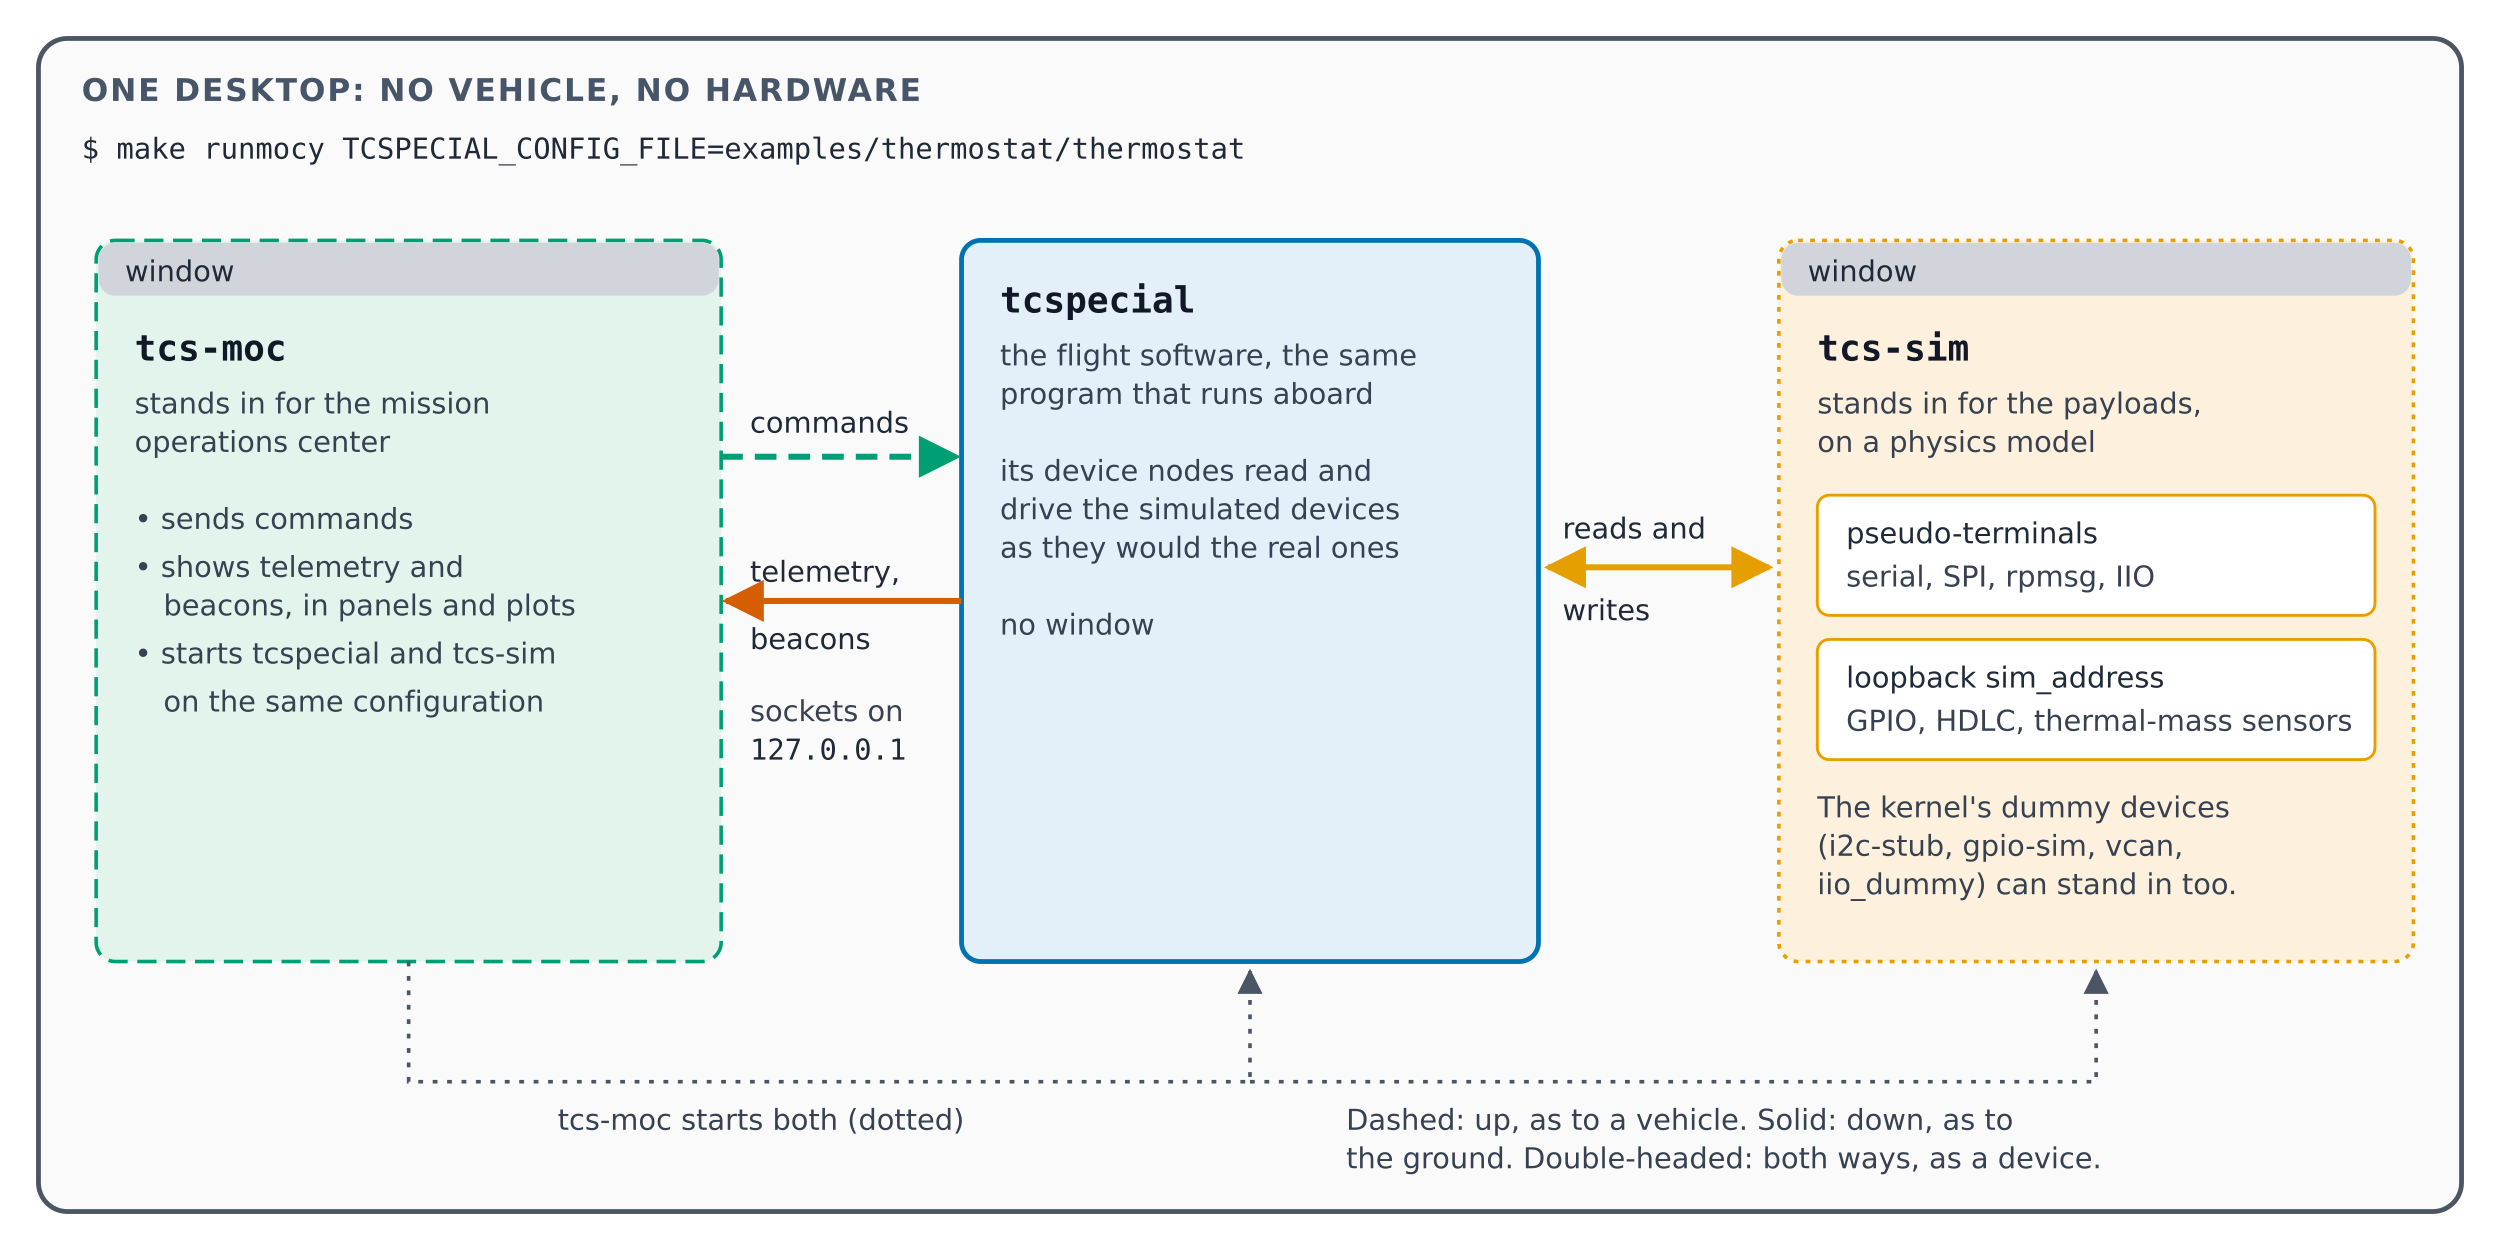
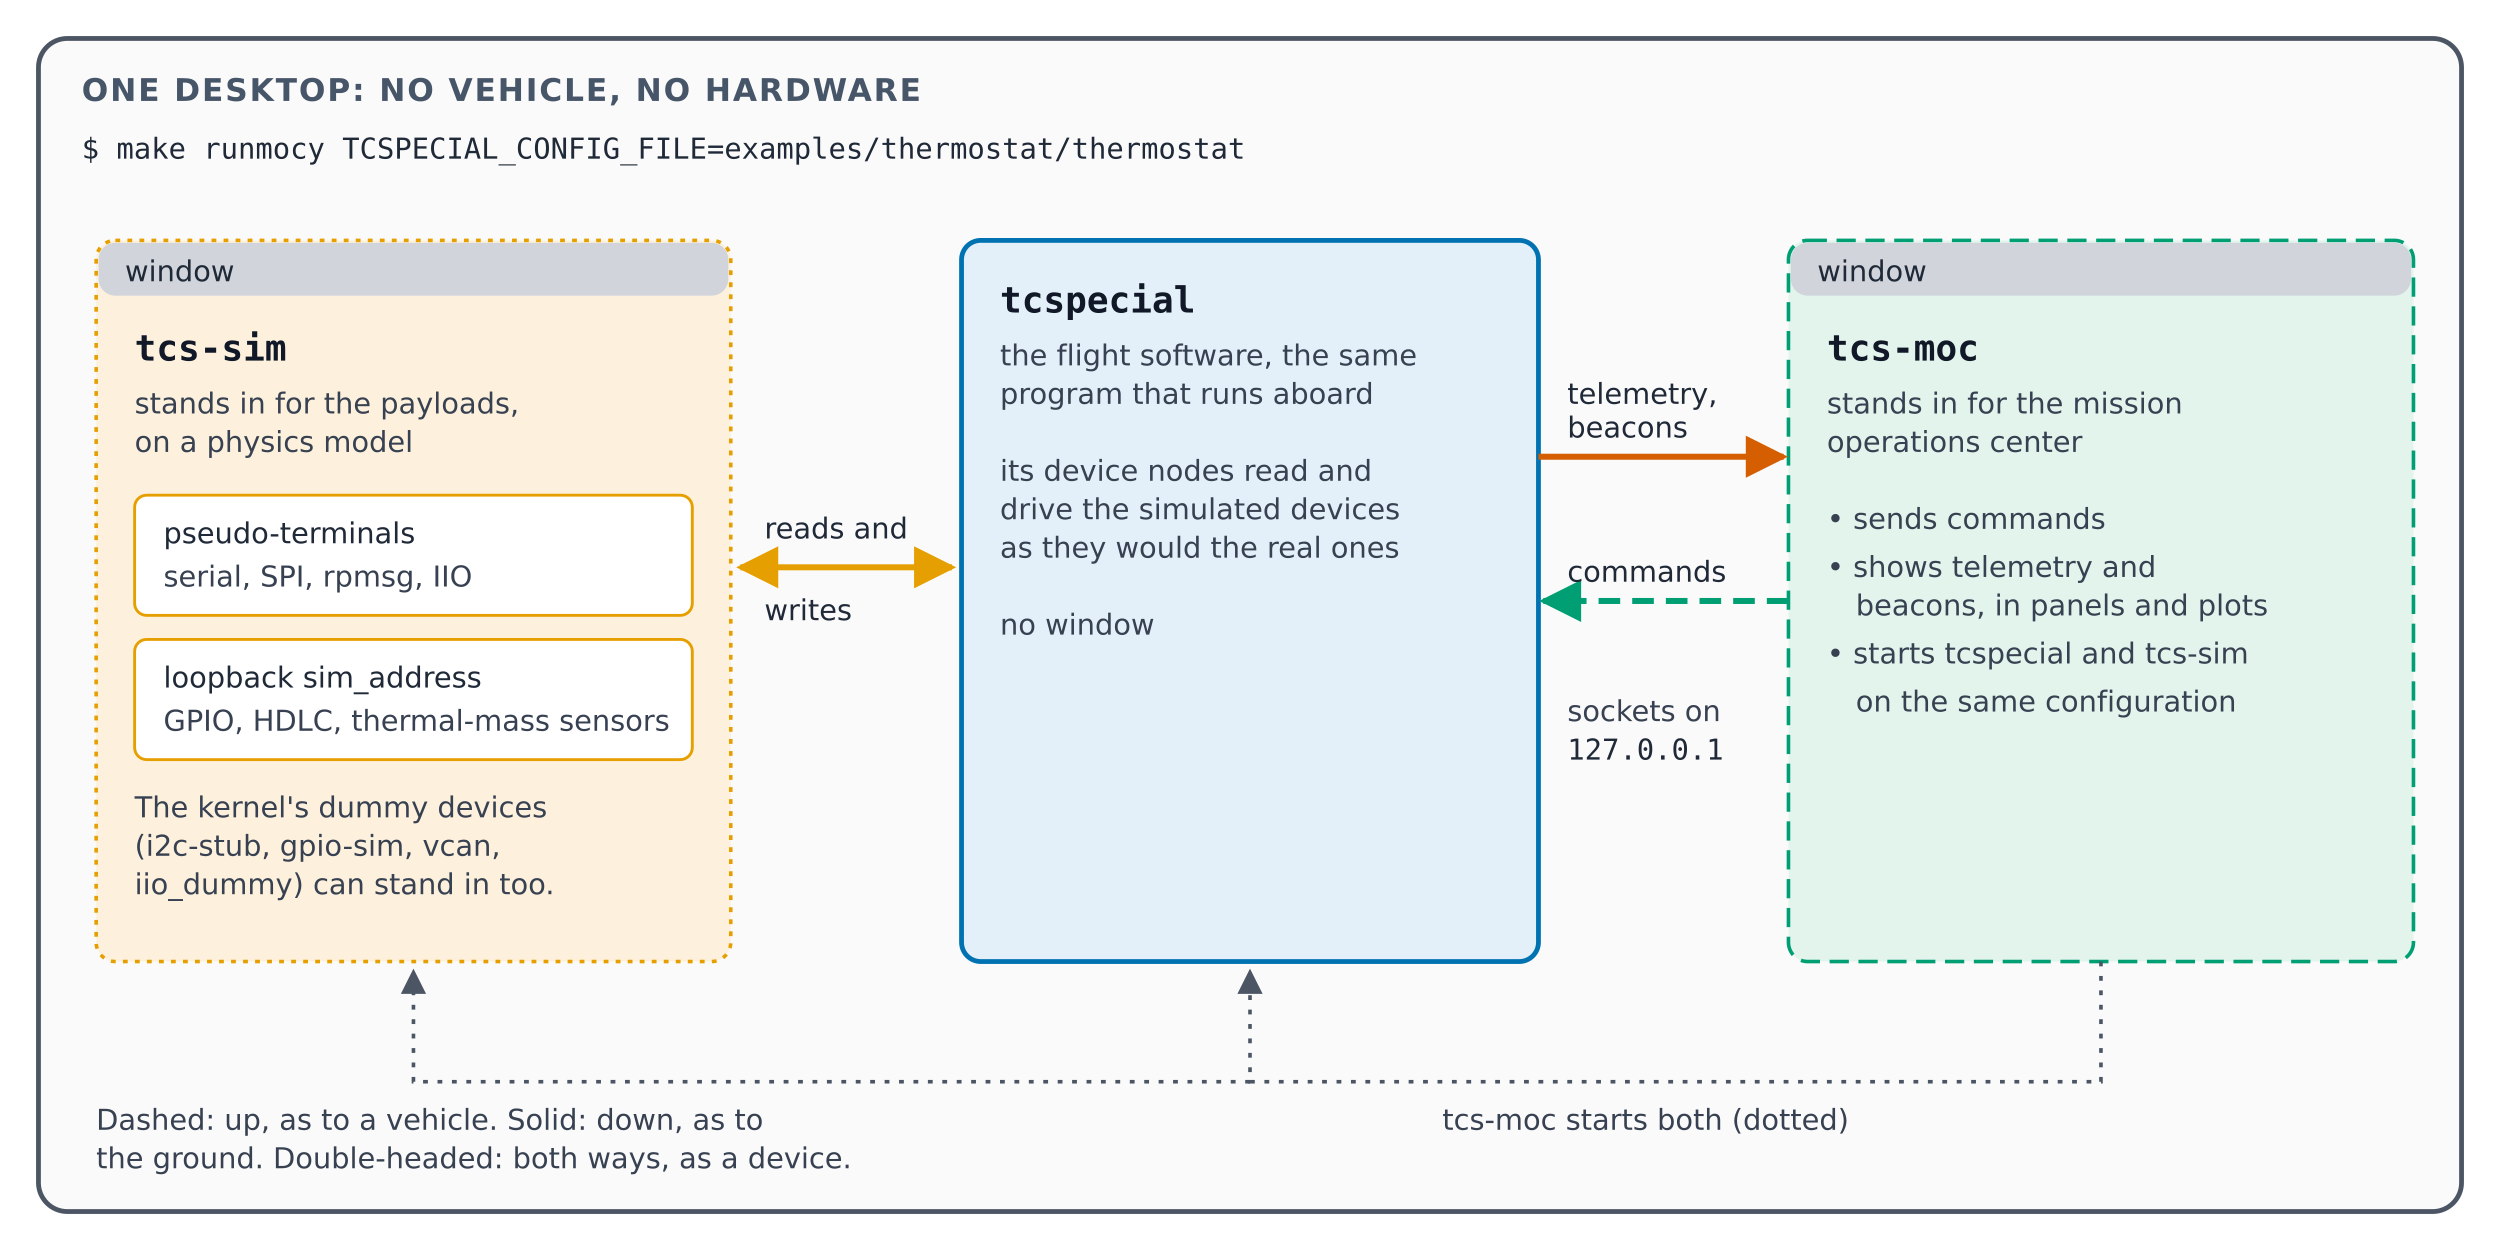
<svg xmlns="http://www.w3.org/2000/svg" width="1040" height="520" viewBox="0 0 1040 520" role="img" aria-labelledby="title desc">
  <defs>
    <style>
      text { font-family: "DejaVu Sans", Helvetica, Arial, sans-serif; fill: #111827; }
      .name { font-family: "DejaVu Sans Mono", Menlo, Consolas, monospace; font-size: 15px; font-weight: bold; }
      .kind { font-size: 12px; fill: #374151; }
      .label { font-size: 12px; fill: #1f2937; }
      .code { font-family: "DejaVu Sans Mono", Menlo, Consolas, monospace; font-size: 12px; fill: #1f2937; }
      .heading { font-size: 13px; font-weight: bold; fill: #475569; letter-spacing: 0.06em; }
      .desk { fill: #fafafa; stroke: #4b5563; stroke-width: 2; }
      .moc { fill: #e2f4ec; stroke: #009E73; stroke-width: 1.5; stroke-dasharray: 8 4; }
      .flight { fill: #e3f0f9; stroke: #0072B2; stroke-width: 2; }
      .sim { fill: #fdf1dd; stroke: #E69F00; stroke-width: 1.5; stroke-dasharray: 2 3; }
      .dev { fill: #ffffff; stroke: #E69F00; stroke-width: 1.2; }
      .bar { fill: #d1d5db; }
      .down { stroke: #D55E00; stroke-width: 2.5; fill: none; marker-end: url(#red); }
      .up { stroke: #009E73; stroke-width: 2.5; fill: none; stroke-dasharray: 9 5; marker-end: url(#green); }
      .io { stroke: #E69F00; stroke-width: 2.5; fill: none; marker-start: url(#orange-back); marker-end: url(#orange); }
      .start { stroke: #4b5563; stroke-width: 1.5; fill: none; stroke-dasharray: 2 4; marker-end: url(#grey); }
    </style>
    <marker id="red" viewBox="0 0 10 10" refX="9" refY="5" markerWidth="7" markerHeight="7" orient="auto">
      <path d="M0,0 L10,5 L0,10 z" fill="#D55E00" />
    </marker>
    <marker id="green" viewBox="0 0 10 10" refX="9" refY="5" markerWidth="7" markerHeight="7" orient="auto">
      <path d="M0,0 L10,5 L0,10 z" fill="#009E73" />
    </marker>
    <marker id="orange" viewBox="0 0 10 10" refX="9" refY="5" markerWidth="7" markerHeight="7" orient="auto">
      <path d="M0,0 L10,5 L0,10 z" fill="#E69F00" />
    </marker>
    <marker id="orange-back" viewBox="0 0 10 10" refX="1" refY="5" markerWidth="7" markerHeight="7" orient="auto">
      <path d="M10,0 L0,5 L10,10 z" fill="#E69F00" />
    </marker>
    <marker id="grey" viewBox="0 0 10 10" refX="9" refY="5" markerWidth="7" markerHeight="7" orient="auto">
      <path d="M0,0 L10,5 L0,10 z" fill="#4b5563" />
    </marker>
  </defs>
  <rect width="1040" height="520" fill="#ffffff" />
  <rect class="desk" x="16" y="16" width="1008" height="488" rx="12" />
  <text class="heading" x="34" y="42">ONE DESKTOP: NO VEHICLE, NO HARDWARE</text>
  <text class="code" x="34" y="66">$ make runmocy TCSPECIAL_CONFIG_FILE=examples/thermostat/thermostat</text>
-   <rect class="moc" x="40" y="100" width="260" height="300" rx="8" />
-   <rect class="bar" x="41" y="101" width="258" height="22" rx="7" />
+   <rect class="sim" x="40" y="100" width="264" height="300" rx="8" />
+   <rect class="bar" x="41" y="101" width="262" height="22" rx="7" />
  <text class="label" x="52" y="117">window</text>
-   <text class="name" x="56" y="150">tcs-moc</text>
-   <text class="kind" x="56" y="172">stands in for the mission</text>
-   <text class="kind" x="56" y="188">operations center</text>
-   <text class="kind" x="56" y="220">• sends commands</text>
-   <text class="kind" x="56" y="240">• shows telemetry and</text>
-   <text class="kind" x="68" y="256">beacons, in panels and plots</text>
-   <text class="kind" x="56" y="276">• starts tcspecial and tcs-sim</text>
-   <text class="kind" x="68" y="296">on the same configuration</text>
+   <text class="name" x="56" y="150">tcs-sim</text>
+   <text class="kind" x="56" y="172">stands in for the payloads,</text>
+   <text class="kind" x="56" y="188">on a physics model</text>
+   <rect class="dev" x="56" y="206" width="232" height="50" rx="5" />
+   <text class="label" x="68" y="226">pseudo-terminals</text>
+   <text class="kind" x="68" y="244">serial, SPI, rpmsg, IIO</text>
+   <rect class="dev" x="56" y="266" width="232" height="50" rx="5" />
+   <text class="label" x="68" y="286">loopback sim_address</text>
+   <text class="kind" x="68" y="304">GPIO, HDLC, thermal-mass sensors</text>
+   <text class="kind" x="56" y="340">The kernel's dummy devices</text>
+   <text class="kind" x="56" y="356">(i2c-stub, gpio-sim, vcan,</text>
+   <text class="kind" x="56" y="372">iio_dummy) can stand in too.</text>
  <rect class="flight" x="400" y="100" width="240" height="300" rx="8" />
  <text class="name" x="416" y="130">tcspecial</text>
  <text class="kind" x="416" y="152">the flight software, the same</text>
  <text class="kind" x="416" y="168">program that runs aboard</text>
  <text class="kind" x="416" y="200">its device nodes read and</text>
  <text class="kind" x="416" y="216">drive the simulated devices</text>
  <text class="kind" x="416" y="232">as they would the real ones</text>
  <text class="kind" x="416" y="264">no window</text>
-   <rect class="sim" x="740" y="100" width="264" height="300" rx="8" />
-   <rect class="bar" x="741" y="101" width="262" height="22" rx="7" />
-   <text class="label" x="752" y="117">window</text>
-   <text class="name" x="756" y="150">tcs-sim</text>
-   <text class="kind" x="756" y="172">stands in for the payloads,</text>
-   <text class="kind" x="756" y="188">on a physics model</text>
-   <rect class="dev" x="756" y="206" width="232" height="50" rx="5" />
-   <text class="label" x="768" y="226">pseudo-terminals</text>
-   <text class="kind" x="768" y="244">serial, SPI, rpmsg, IIO</text>
-   <rect class="dev" x="756" y="266" width="232" height="50" rx="5" />
-   <text class="label" x="768" y="286">loopback sim_address</text>
-   <text class="kind" x="768" y="304">GPIO, HDLC, thermal-mass sensors</text>
-   <text class="kind" x="756" y="340">The kernel's dummy devices</text>
-   <text class="kind" x="756" y="356">(i2c-stub, gpio-sim, vcan,</text>
-   <text class="kind" x="756" y="372">iio_dummy) can stand in too.</text>
-   <path class="up" d="M300,190 H398" />
-   <text class="label" x="312" y="180">commands</text>
-   <path class="down" d="M400,250 H302" />
-   <text class="label" x="312" y="242">telemetry,</text>
-   <text class="label" x="312" y="270">beacons</text>
-   <text class="kind" x="312" y="300">sockets on</text>
-   <text class="code" x="312" y="316">127.0.0.1</text>
-   <path class="io" d="M644,236 H736" />
-   <text class="label" x="650" y="224">reads and</text>
-   <text class="label" x="650" y="258">writes</text>
-   <path class="start" d="M170,400 V450 H520 V404" />
-   <path class="start" d="M520,450 H872 V404" />
-   <text class="kind" x="232" y="470">tcs-moc starts both (dotted)</text>
-   <text class="kind" x="560" y="470">Dashed: up, as to a vehicle. Solid: down, as to</text>
-   <text class="kind" x="560" y="486">the ground. Double-headed: both ways, as a device.</text>
+   <rect class="moc" x="744" y="100" width="260" height="300" rx="8" />
+   <rect class="bar" x="745" y="101" width="258" height="22" rx="7" />
+   <text class="label" x="756" y="117">window</text>
+   <text class="name" x="760" y="150">tcs-moc</text>
+   <text class="kind" x="760" y="172">stands in for the mission</text>
+   <text class="kind" x="760" y="188">operations center</text>
+   <text class="kind" x="760" y="220">• sends commands</text>
+   <text class="kind" x="760" y="240">• shows telemetry and</text>
+   <text class="kind" x="772" y="256">beacons, in panels and plots</text>
+   <text class="kind" x="760" y="276">• starts tcspecial and tcs-sim</text>
+   <text class="kind" x="772" y="296">on the same configuration</text>
+   <path class="io" d="M308,236 H396" />
+   <text class="label" x="318" y="224">reads and</text>
+   <text class="label" x="318" y="258">writes</text>
+   <path class="down" d="M640,190 H742" />
+   <text class="label" x="652" y="168">telemetry,</text>
+   <text class="label" x="652" y="182">beacons</text>
+   <path class="up" d="M744,250 H642" />
+   <text class="label" x="652" y="242">commands</text>
+   <text class="kind" x="652" y="300">sockets on</text>
+   <text class="code" x="652" y="316">127.0.0.1</text>
+   <path class="start" d="M874,400 V450 H520 V404" />
+   <path class="start" d="M520,450 H172 V404" />
+   <text class="kind" x="600" y="470">tcs-moc starts both (dotted)</text>
+   <text class="kind" x="40" y="470">Dashed: up, as to a vehicle. Solid: down, as to</text>
+   <text class="kind" x="40" y="486">the ground. Double-headed: both ways, as a device.</text>
</svg>
